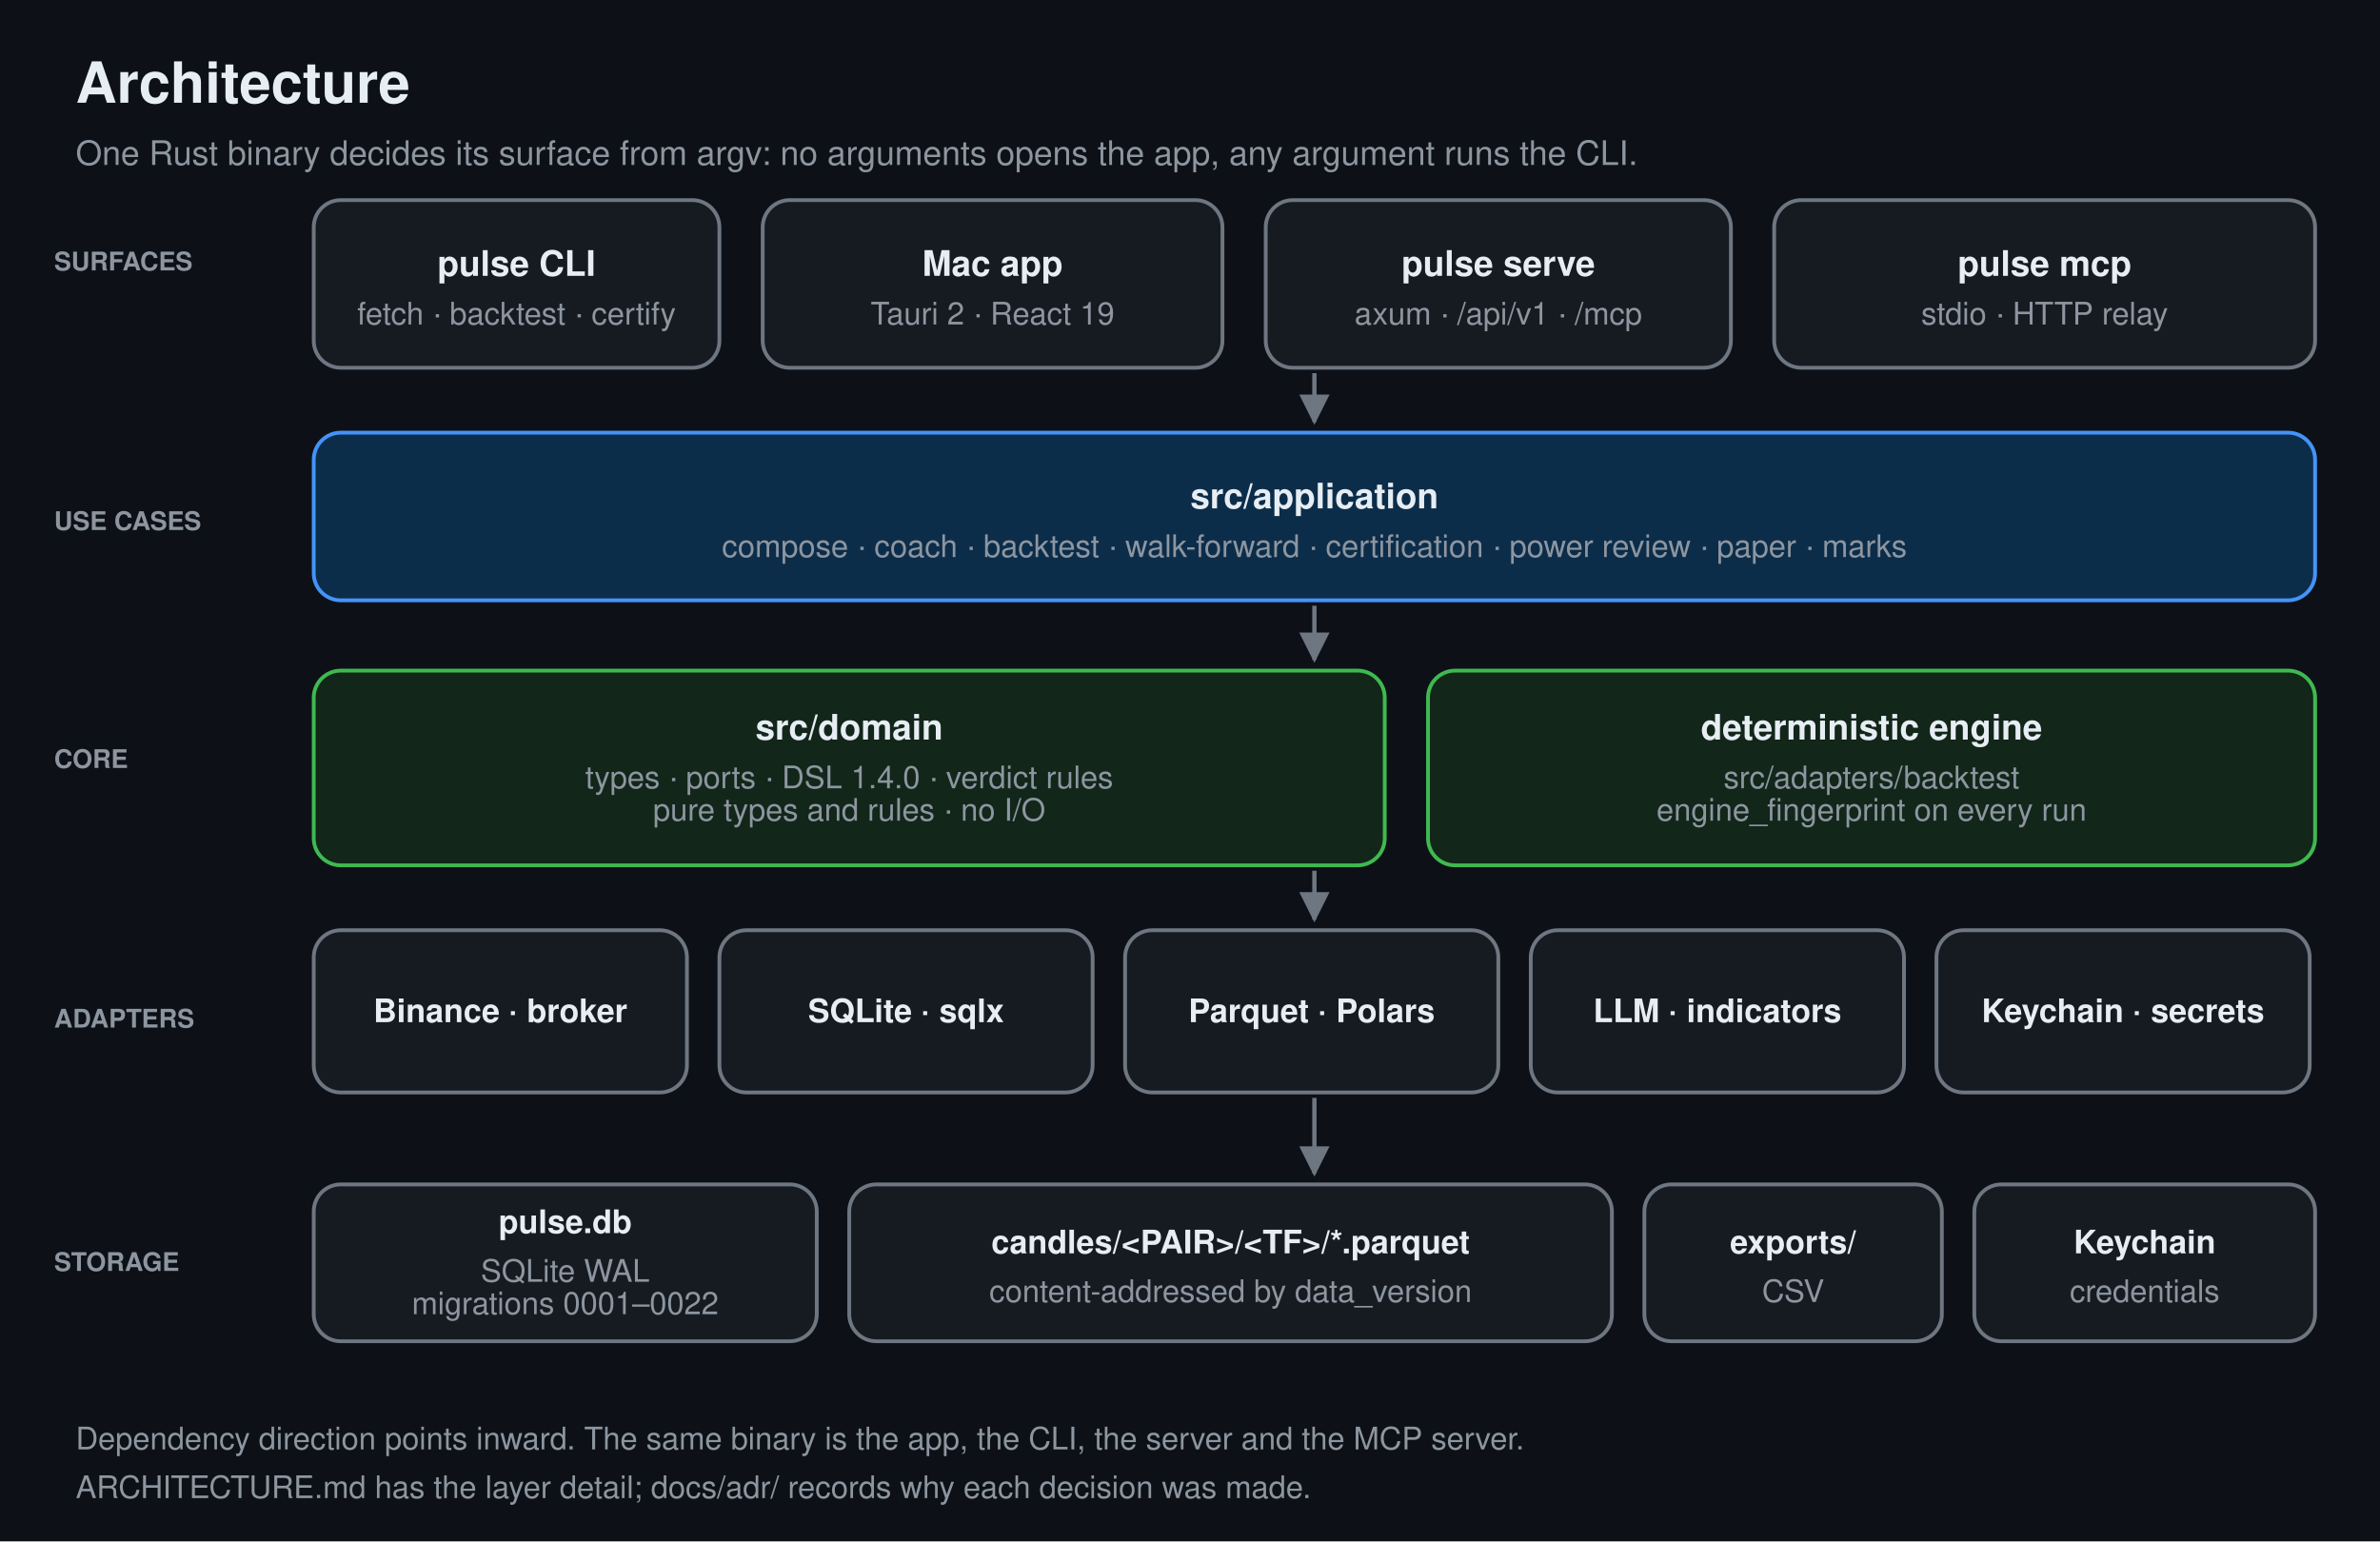
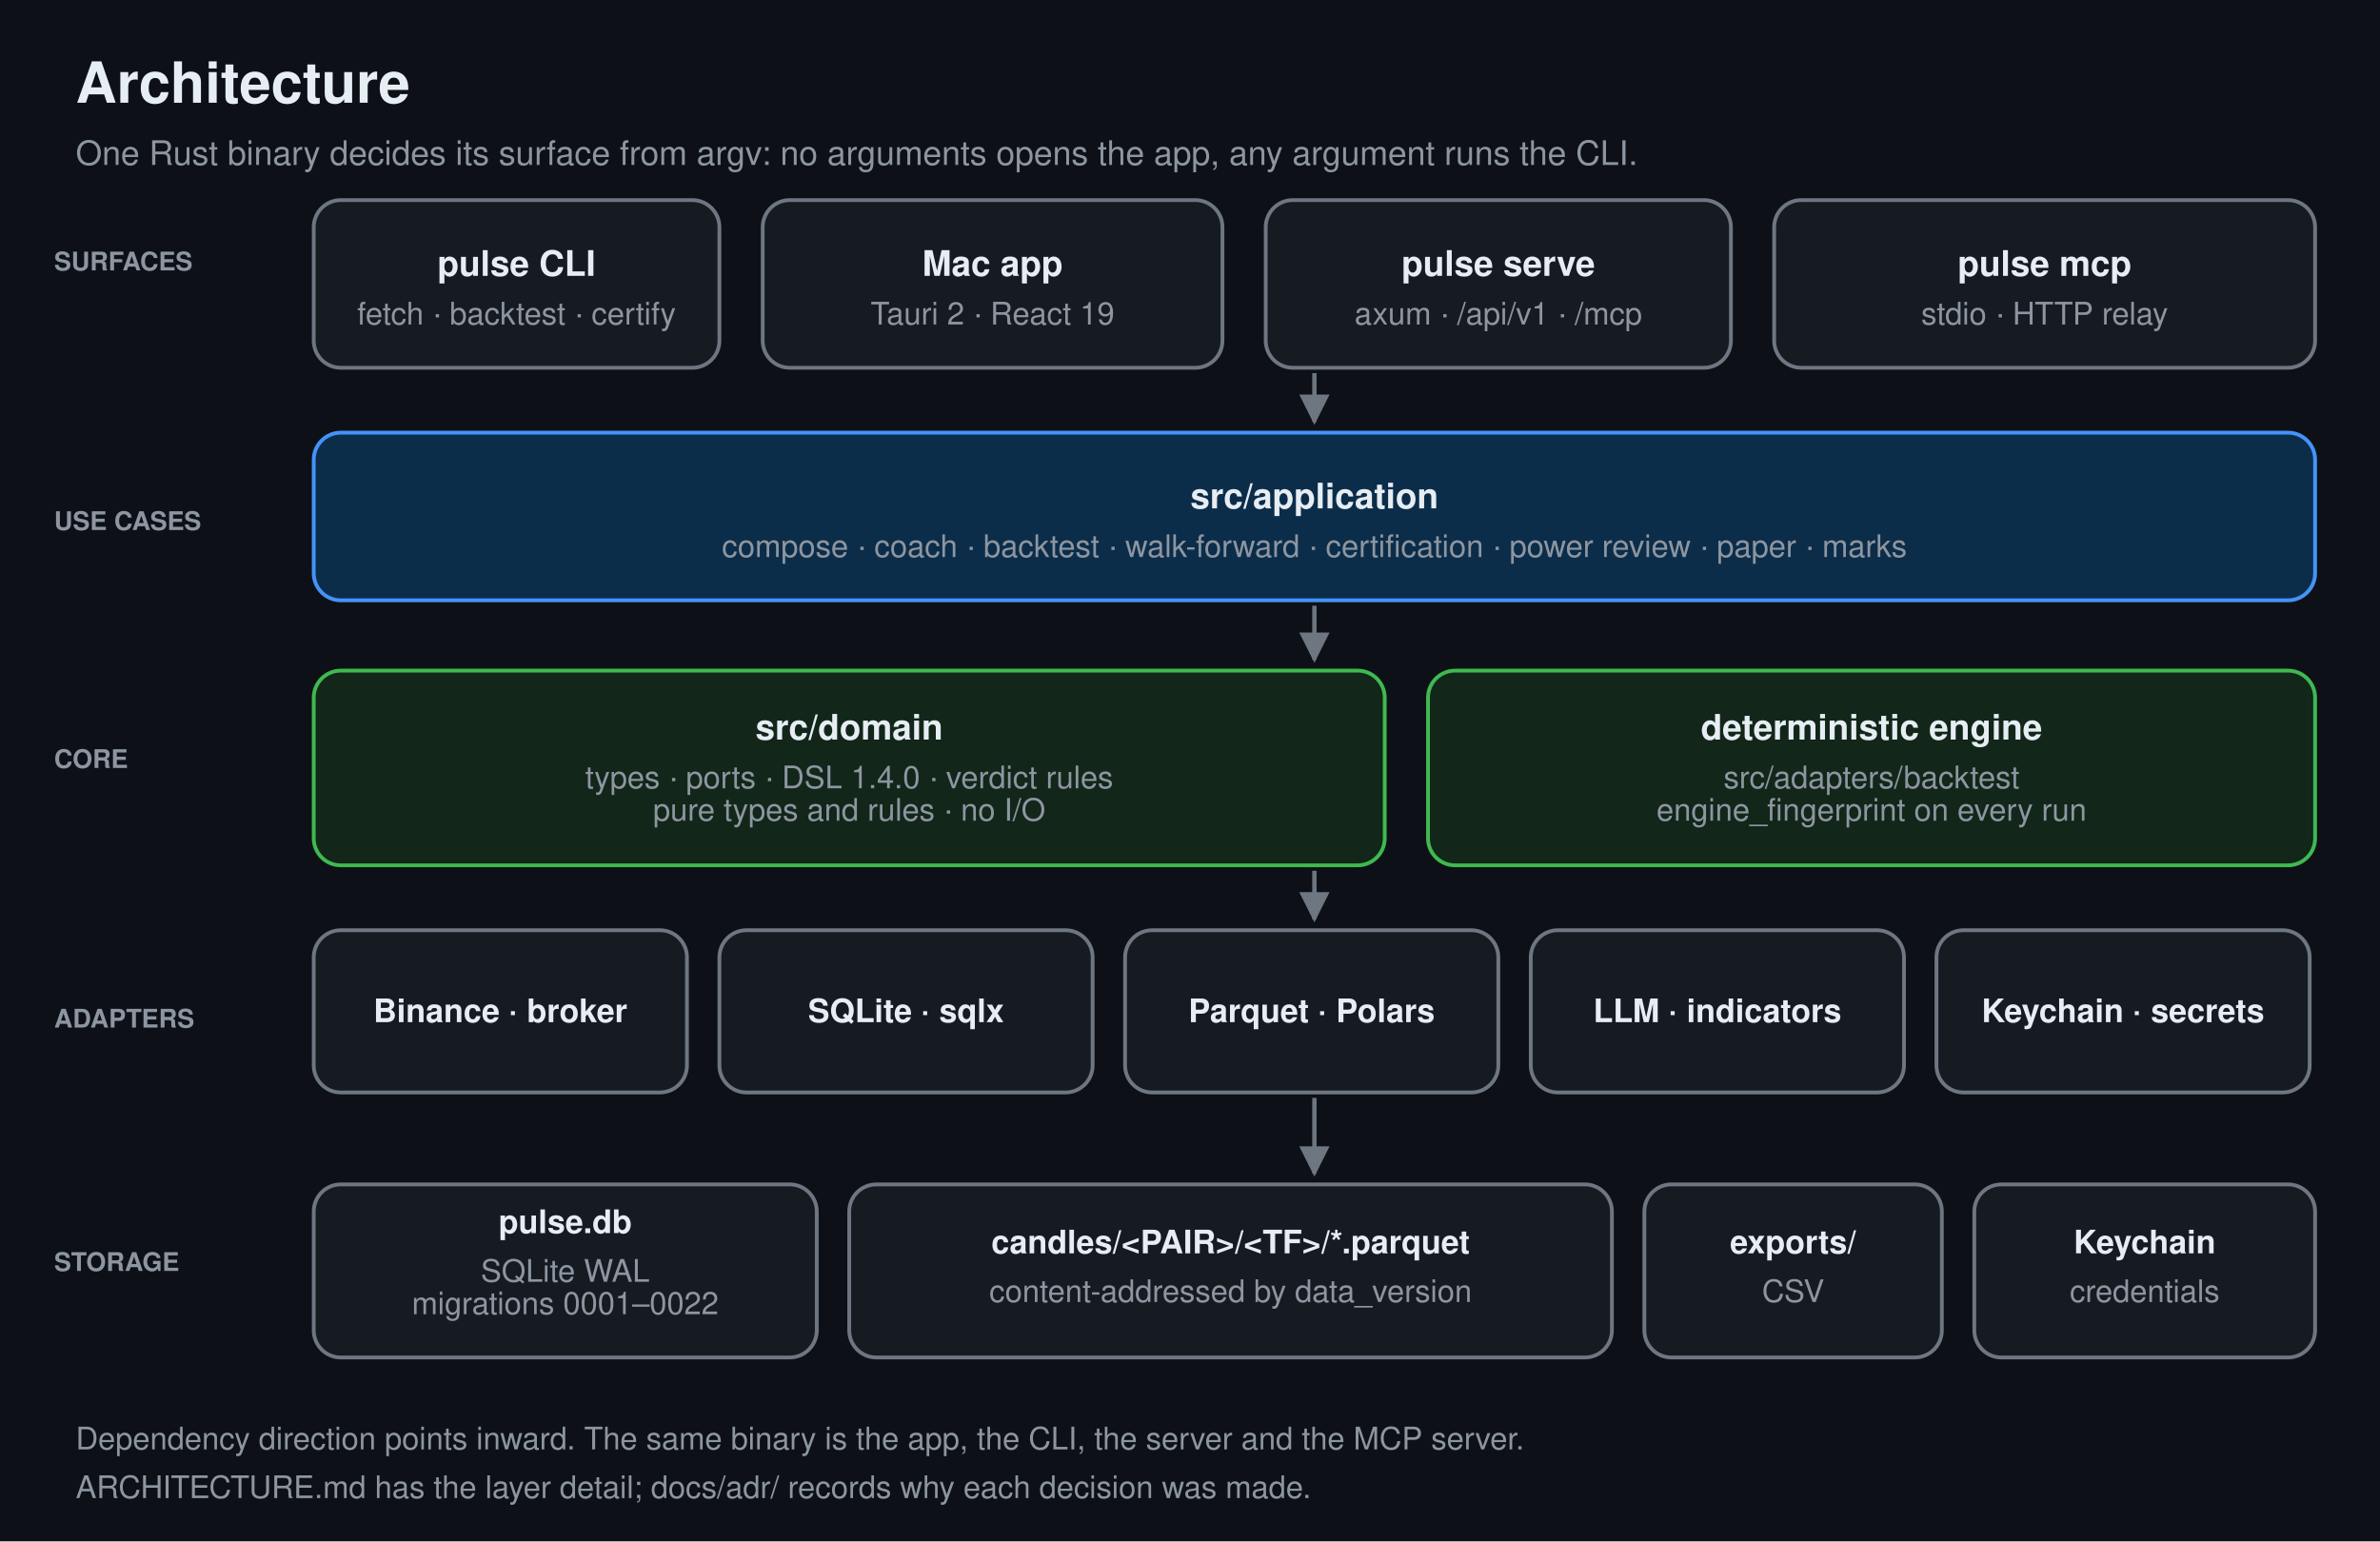
<svg xmlns="http://www.w3.org/2000/svg" viewBox="0 0 880 570" width="880" height="570" role="img" aria-label="One Rust binary: a CLI, a Tauri 2 desktop app, a headless server and an MCP server over a hexagonal core of domain ports, application use cases and adapters, storing SQLite, Parquet and the macOS Keychain.">
  <defs>
    <marker id="ar" viewBox="0 0 10 10" refX="9" refY="5" markerWidth="7" markerHeight="7" orient="auto-start-reverse">
      <path d="M0 0L10 5L0 10z" fill="#6e7681" />
    </marker>
    <marker id="arA" viewBox="0 0 10 10" refX="9" refY="5" markerWidth="7" markerHeight="7" orient="auto-start-reverse">
      <path d="M0 0L10 5L0 10z" fill="#4493f8" />
    </marker>
    <marker id="arO" viewBox="0 0 10 10" refX="9" refY="5" markerWidth="7" markerHeight="7" orient="auto-start-reverse">
      <path d="M0 0L10 5L0 10z" fill="#3fb950" />
    </marker>
  </defs>
  <rect width="880" height="570" fill="#0d1117" />
  <text x="28" y="38" font-family="-apple-system, 'Segoe UI', Helvetica, Arial, sans-serif" font-size="21" font-weight="700" fill="#e6edf3" text-anchor="start" opacity="1.0">Architecture</text>
  <text x="28" y="61" font-family="-apple-system, 'Segoe UI', Helvetica, Arial, sans-serif" font-size="12.5" font-weight="400" fill="#8d96a0" text-anchor="start" opacity="1.0">One Rust binary decides its surface from argv: no arguments opens the app, any argument runs the CLI.</text>
  <text x="20" y="100" font-family="-apple-system, 'Segoe UI', Helvetica, Arial, sans-serif" font-size="9.5" font-weight="700" fill="#8d96a0" text-anchor="start" opacity="1.0">SURFACES</text>
  <rect x="116" y="74" width="150" height="62" rx="10" fill="#161b22" stroke="#6e7681" stroke-width="1.4" />
  <text x="191.0" y="102.0" font-family="-apple-system, 'Segoe UI', Helvetica, Arial, sans-serif" font-size="13" font-weight="600" fill="#e6edf3" text-anchor="middle" opacity="1.0">pulse CLI</text>
  <text x="191.0" y="120.0" font-family="-apple-system, 'Segoe UI', Helvetica, Arial, sans-serif" font-size="11.5" font-weight="400" fill="#8d96a0" text-anchor="middle" opacity="1.0">fetch · backtest · certify</text>
  <rect x="282" y="74" width="170" height="62" rx="10" fill="#161b22" stroke="#6e7681" stroke-width="1.4" />
  <text x="367.0" y="102.0" font-family="-apple-system, 'Segoe UI', Helvetica, Arial, sans-serif" font-size="13" font-weight="600" fill="#e6edf3" text-anchor="middle" opacity="1.0">Mac app</text>
  <text x="367.0" y="120.0" font-family="-apple-system, 'Segoe UI', Helvetica, Arial, sans-serif" font-size="11.5" font-weight="400" fill="#8d96a0" text-anchor="middle" opacity="1.0">Tauri 2 · React 19</text>
  <rect x="468" y="74" width="172" height="62" rx="10" fill="#161b22" stroke="#6e7681" stroke-width="1.4" />
  <text x="554.0" y="102.0" font-family="-apple-system, 'Segoe UI', Helvetica, Arial, sans-serif" font-size="13" font-weight="600" fill="#e6edf3" text-anchor="middle" opacity="1.0">pulse serve</text>
  <text x="554.0" y="120.0" font-family="-apple-system, 'Segoe UI', Helvetica, Arial, sans-serif" font-size="11.5" font-weight="400" fill="#8d96a0" text-anchor="middle" opacity="1.0">axum · /api/v1 · /mcp</text>
  <rect x="656" y="74" width="200" height="62" rx="10" fill="#161b22" stroke="#6e7681" stroke-width="1.4" />
  <text x="756.0" y="102.0" font-family="-apple-system, 'Segoe UI', Helvetica, Arial, sans-serif" font-size="13" font-weight="600" fill="#e6edf3" text-anchor="middle" opacity="1.0">pulse mcp</text>
  <text x="756.0" y="120.0" font-family="-apple-system, 'Segoe UI', Helvetica, Arial, sans-serif" font-size="11.5" font-weight="400" fill="#8d96a0" text-anchor="middle" opacity="1.0">stdio · HTTP relay</text>
  <text x="20" y="196" font-family="-apple-system, 'Segoe UI', Helvetica, Arial, sans-serif" font-size="9.5" font-weight="700" fill="#8d96a0" text-anchor="start" opacity="1.0">USE CASES</text>
  <rect x="116" y="160" width="740" height="62" rx="10" fill="#0c2d4a" stroke="#4493f8" stroke-width="1.4" />
  <text x="486.0" y="188.0" font-family="-apple-system, 'Segoe UI', Helvetica, Arial, sans-serif" font-size="13" font-weight="600" fill="#e6edf3" text-anchor="middle" opacity="1.0">src/application</text>
  <text x="486.0" y="206.0" font-family="-apple-system, 'Segoe UI', Helvetica, Arial, sans-serif" font-size="11.5" font-weight="400" fill="#8d96a0" text-anchor="middle" opacity="1.0">compose · coach · backtest · walk-forward · certification · power review · paper · marks</text>
  <line x1="486" y1="138" x2="486" y2="156" stroke="#6e7681" stroke-width="1.6" marker-end="url(#ar)" />
  <text x="20" y="284" font-family="-apple-system, 'Segoe UI', Helvetica, Arial, sans-serif" font-size="9.5" font-weight="700" fill="#8d96a0" text-anchor="start" opacity="1.0">CORE</text>
  <rect x="116" y="248" width="396" height="72" rx="10" fill="#12261a" stroke="#3fb950" stroke-width="1.4" />
  <text x="314.0" y="273.5" font-family="-apple-system, 'Segoe UI', Helvetica, Arial, sans-serif" font-size="13" font-weight="600" fill="#e6edf3" text-anchor="middle" opacity="1.0">src/domain</text>
  <text x="314.0" y="291.5" font-family="-apple-system, 'Segoe UI', Helvetica, Arial, sans-serif" font-size="11.5" font-weight="400" fill="#8d96a0" text-anchor="middle" opacity="1.0">types · ports · DSL 1.4.0 · verdict rules</text>
  <text x="314.0" y="303.5" font-family="-apple-system, 'Segoe UI', Helvetica, Arial, sans-serif" font-size="11.5" font-weight="400" fill="#8d96a0" text-anchor="middle" opacity="1.0">pure types and rules · no I/O</text>
  <rect x="528" y="248" width="328" height="72" rx="10" fill="#12261a" stroke="#3fb950" stroke-width="1.4" />
  <text x="692.0" y="273.5" font-family="-apple-system, 'Segoe UI', Helvetica, Arial, sans-serif" font-size="13" font-weight="600" fill="#e6edf3" text-anchor="middle" opacity="1.0">deterministic engine</text>
  <text x="692.0" y="291.5" font-family="-apple-system, 'Segoe UI', Helvetica, Arial, sans-serif" font-size="11.5" font-weight="400" fill="#8d96a0" text-anchor="middle" opacity="1.0">src/adapters/backtest</text>
  <text x="692.0" y="303.5" font-family="-apple-system, 'Segoe UI', Helvetica, Arial, sans-serif" font-size="11.5" font-weight="400" fill="#8d96a0" text-anchor="middle" opacity="1.0">engine_fingerprint on every run</text>
  <line x1="486" y1="224" x2="486" y2="244" stroke="#6e7681" stroke-width="1.6" marker-end="url(#ar)" />
  <text x="20" y="380" font-family="-apple-system, 'Segoe UI', Helvetica, Arial, sans-serif" font-size="9.5" font-weight="700" fill="#8d96a0" text-anchor="start" opacity="1.0">ADAPTERS</text>
  <rect x="116" y="344" width="138" height="60" rx="10" fill="#161b22" stroke="#6e7681" stroke-width="1.4" />
  <text x="185.0" y="378.0" font-family="-apple-system, 'Segoe UI', Helvetica, Arial, sans-serif" font-size="12" font-weight="600" fill="#e6edf3" text-anchor="middle" opacity="1.0">Binance · broker</text>
  <rect x="266" y="344" width="138" height="60" rx="10" fill="#161b22" stroke="#6e7681" stroke-width="1.4" />
  <text x="335.0" y="378.0" font-family="-apple-system, 'Segoe UI', Helvetica, Arial, sans-serif" font-size="12" font-weight="600" fill="#e6edf3" text-anchor="middle" opacity="1.0">SQLite · sqlx</text>
  <rect x="416" y="344" width="138" height="60" rx="10" fill="#161b22" stroke="#6e7681" stroke-width="1.4" />
  <text x="485.0" y="378.0" font-family="-apple-system, 'Segoe UI', Helvetica, Arial, sans-serif" font-size="12" font-weight="600" fill="#e6edf3" text-anchor="middle" opacity="1.0">Parquet · Polars</text>
  <rect x="566" y="344" width="138" height="60" rx="10" fill="#161b22" stroke="#6e7681" stroke-width="1.4" />
  <text x="635.0" y="378.0" font-family="-apple-system, 'Segoe UI', Helvetica, Arial, sans-serif" font-size="12" font-weight="600" fill="#e6edf3" text-anchor="middle" opacity="1.0">LLM · indicators</text>
  <rect x="716" y="344" width="138" height="60" rx="10" fill="#161b22" stroke="#6e7681" stroke-width="1.4" />
  <text x="785.0" y="378.0" font-family="-apple-system, 'Segoe UI', Helvetica, Arial, sans-serif" font-size="12" font-weight="600" fill="#e6edf3" text-anchor="middle" opacity="1.0">Keychain · secrets</text>
  <line x1="486" y1="322" x2="486" y2="340" stroke="#6e7681" stroke-width="1.6" marker-end="url(#ar)" />
  <text x="20" y="470" font-family="-apple-system, 'Segoe UI', Helvetica, Arial, sans-serif" font-size="9.5" font-weight="700" fill="#8d96a0" text-anchor="start" opacity="1.0">STORAGE</text>
-   <rect x="116" y="438" width="186" height="58" rx="10" fill="#161b22" stroke="#6e7681" stroke-width="1.4" />
+   <rect x="116" y="438" width="186" height="64" rx="10" fill="#161b22" stroke="#6e7681" stroke-width="1.4" />
  <text x="209.0" y="456.0" font-family="-apple-system, 'Segoe UI', Helvetica, Arial, sans-serif" font-size="12" font-weight="600" fill="#e6edf3" text-anchor="middle" opacity="1.0">pulse.db</text>
  <text x="209.0" y="474.0" font-family="-apple-system, 'Segoe UI', Helvetica, Arial, sans-serif" font-size="11.5" font-weight="400" fill="#8d96a0" text-anchor="middle" opacity="1.0">SQLite WAL</text>
  <text x="209.0" y="486.0" font-family="-apple-system, 'Segoe UI', Helvetica, Arial, sans-serif" font-size="11.5" font-weight="400" fill="#8d96a0" text-anchor="middle" opacity="1.0">migrations 0001–0022</text>
-   <rect x="314" y="438" width="282" height="58" rx="10" fill="#161b22" stroke="#6e7681" stroke-width="1.4" />
+   <rect x="314" y="438" width="282" height="64" rx="10" fill="#161b22" stroke="#6e7681" stroke-width="1.4" />
  <text x="455.0" y="463.5" font-family="-apple-system, 'Segoe UI', Helvetica, Arial, sans-serif" font-size="12" font-weight="600" fill="#e6edf3" text-anchor="middle" opacity="1.0">candles/&lt;PAIR&gt;/&lt;TF&gt;/*.parquet</text>
  <text x="455.0" y="481.5" font-family="-apple-system, 'Segoe UI', Helvetica, Arial, sans-serif" font-size="11.5" font-weight="400" fill="#8d96a0" text-anchor="middle" opacity="1.0">content-addressed by data_version</text>
-   <rect x="608" y="438" width="110" height="58" rx="10" fill="#161b22" stroke="#6e7681" stroke-width="1.4" />
+   <rect x="608" y="438" width="110" height="64" rx="10" fill="#161b22" stroke="#6e7681" stroke-width="1.4" />
  <text x="663.0" y="463.5" font-family="-apple-system, 'Segoe UI', Helvetica, Arial, sans-serif" font-size="12" font-weight="600" fill="#e6edf3" text-anchor="middle" opacity="1.0">exports/</text>
  <text x="663.0" y="481.5" font-family="-apple-system, 'Segoe UI', Helvetica, Arial, sans-serif" font-size="11.5" font-weight="400" fill="#8d96a0" text-anchor="middle" opacity="1.0">CSV</text>
-   <rect x="730" y="438" width="126" height="58" rx="10" fill="#161b22" stroke="#6e7681" stroke-width="1.4" />
+   <rect x="730" y="438" width="126" height="64" rx="10" fill="#161b22" stroke="#6e7681" stroke-width="1.4" />
  <text x="793.0" y="463.5" font-family="-apple-system, 'Segoe UI', Helvetica, Arial, sans-serif" font-size="12" font-weight="600" fill="#e6edf3" text-anchor="middle" opacity="1.0">Keychain</text>
  <text x="793.0" y="481.5" font-family="-apple-system, 'Segoe UI', Helvetica, Arial, sans-serif" font-size="11.5" font-weight="400" fill="#8d96a0" text-anchor="middle" opacity="1.0">credentials</text>
  <line x1="486" y1="406" x2="486" y2="434" stroke="#6e7681" stroke-width="1.6" marker-end="url(#ar)" />
  <text x="28" y="536" font-family="-apple-system, 'Segoe UI', Helvetica, Arial, sans-serif" font-size="11.5" font-weight="400" fill="#8d96a0" text-anchor="start" opacity="1.0">Dependency direction points inward. The same binary is the app, the CLI, the server and the MCP server.</text>
  <text x="28" y="554" font-family="-apple-system, 'Segoe UI', Helvetica, Arial, sans-serif" font-size="11.5" font-weight="400" fill="#8d96a0" text-anchor="start" opacity="1.0">ARCHITECTURE.md has the layer detail; docs/adr/ records why each decision was made.</text>
</svg>
